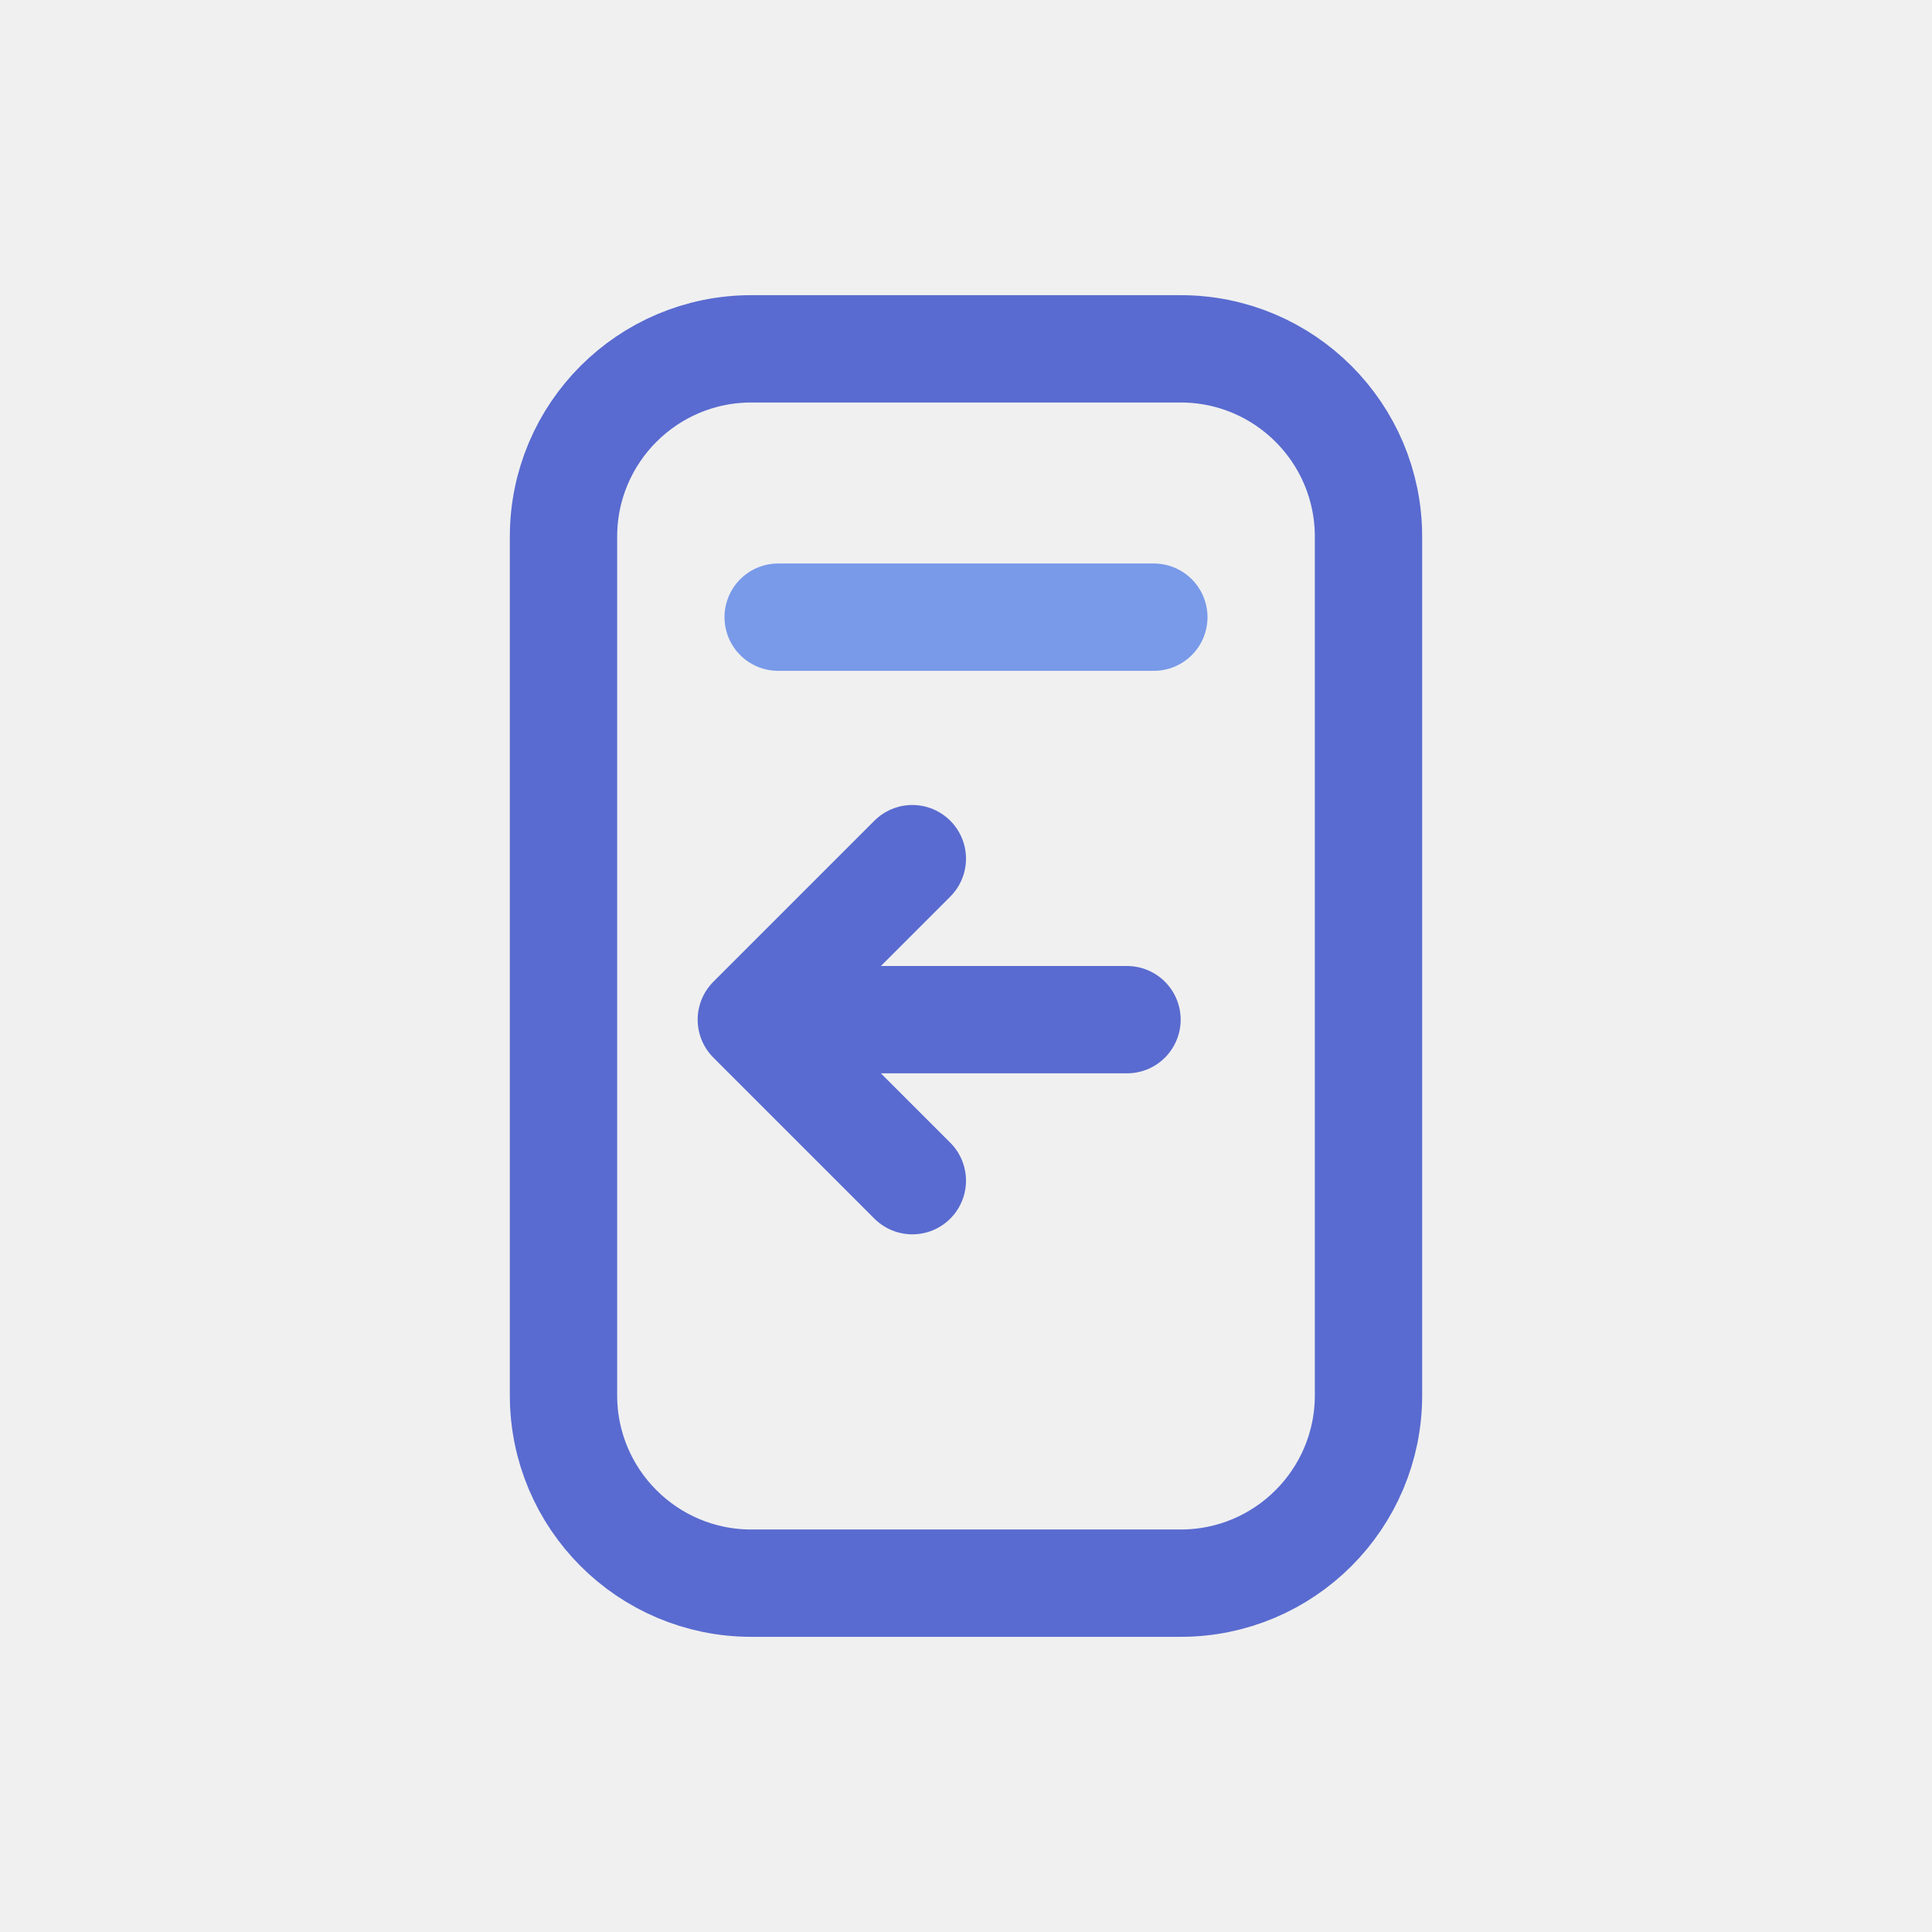
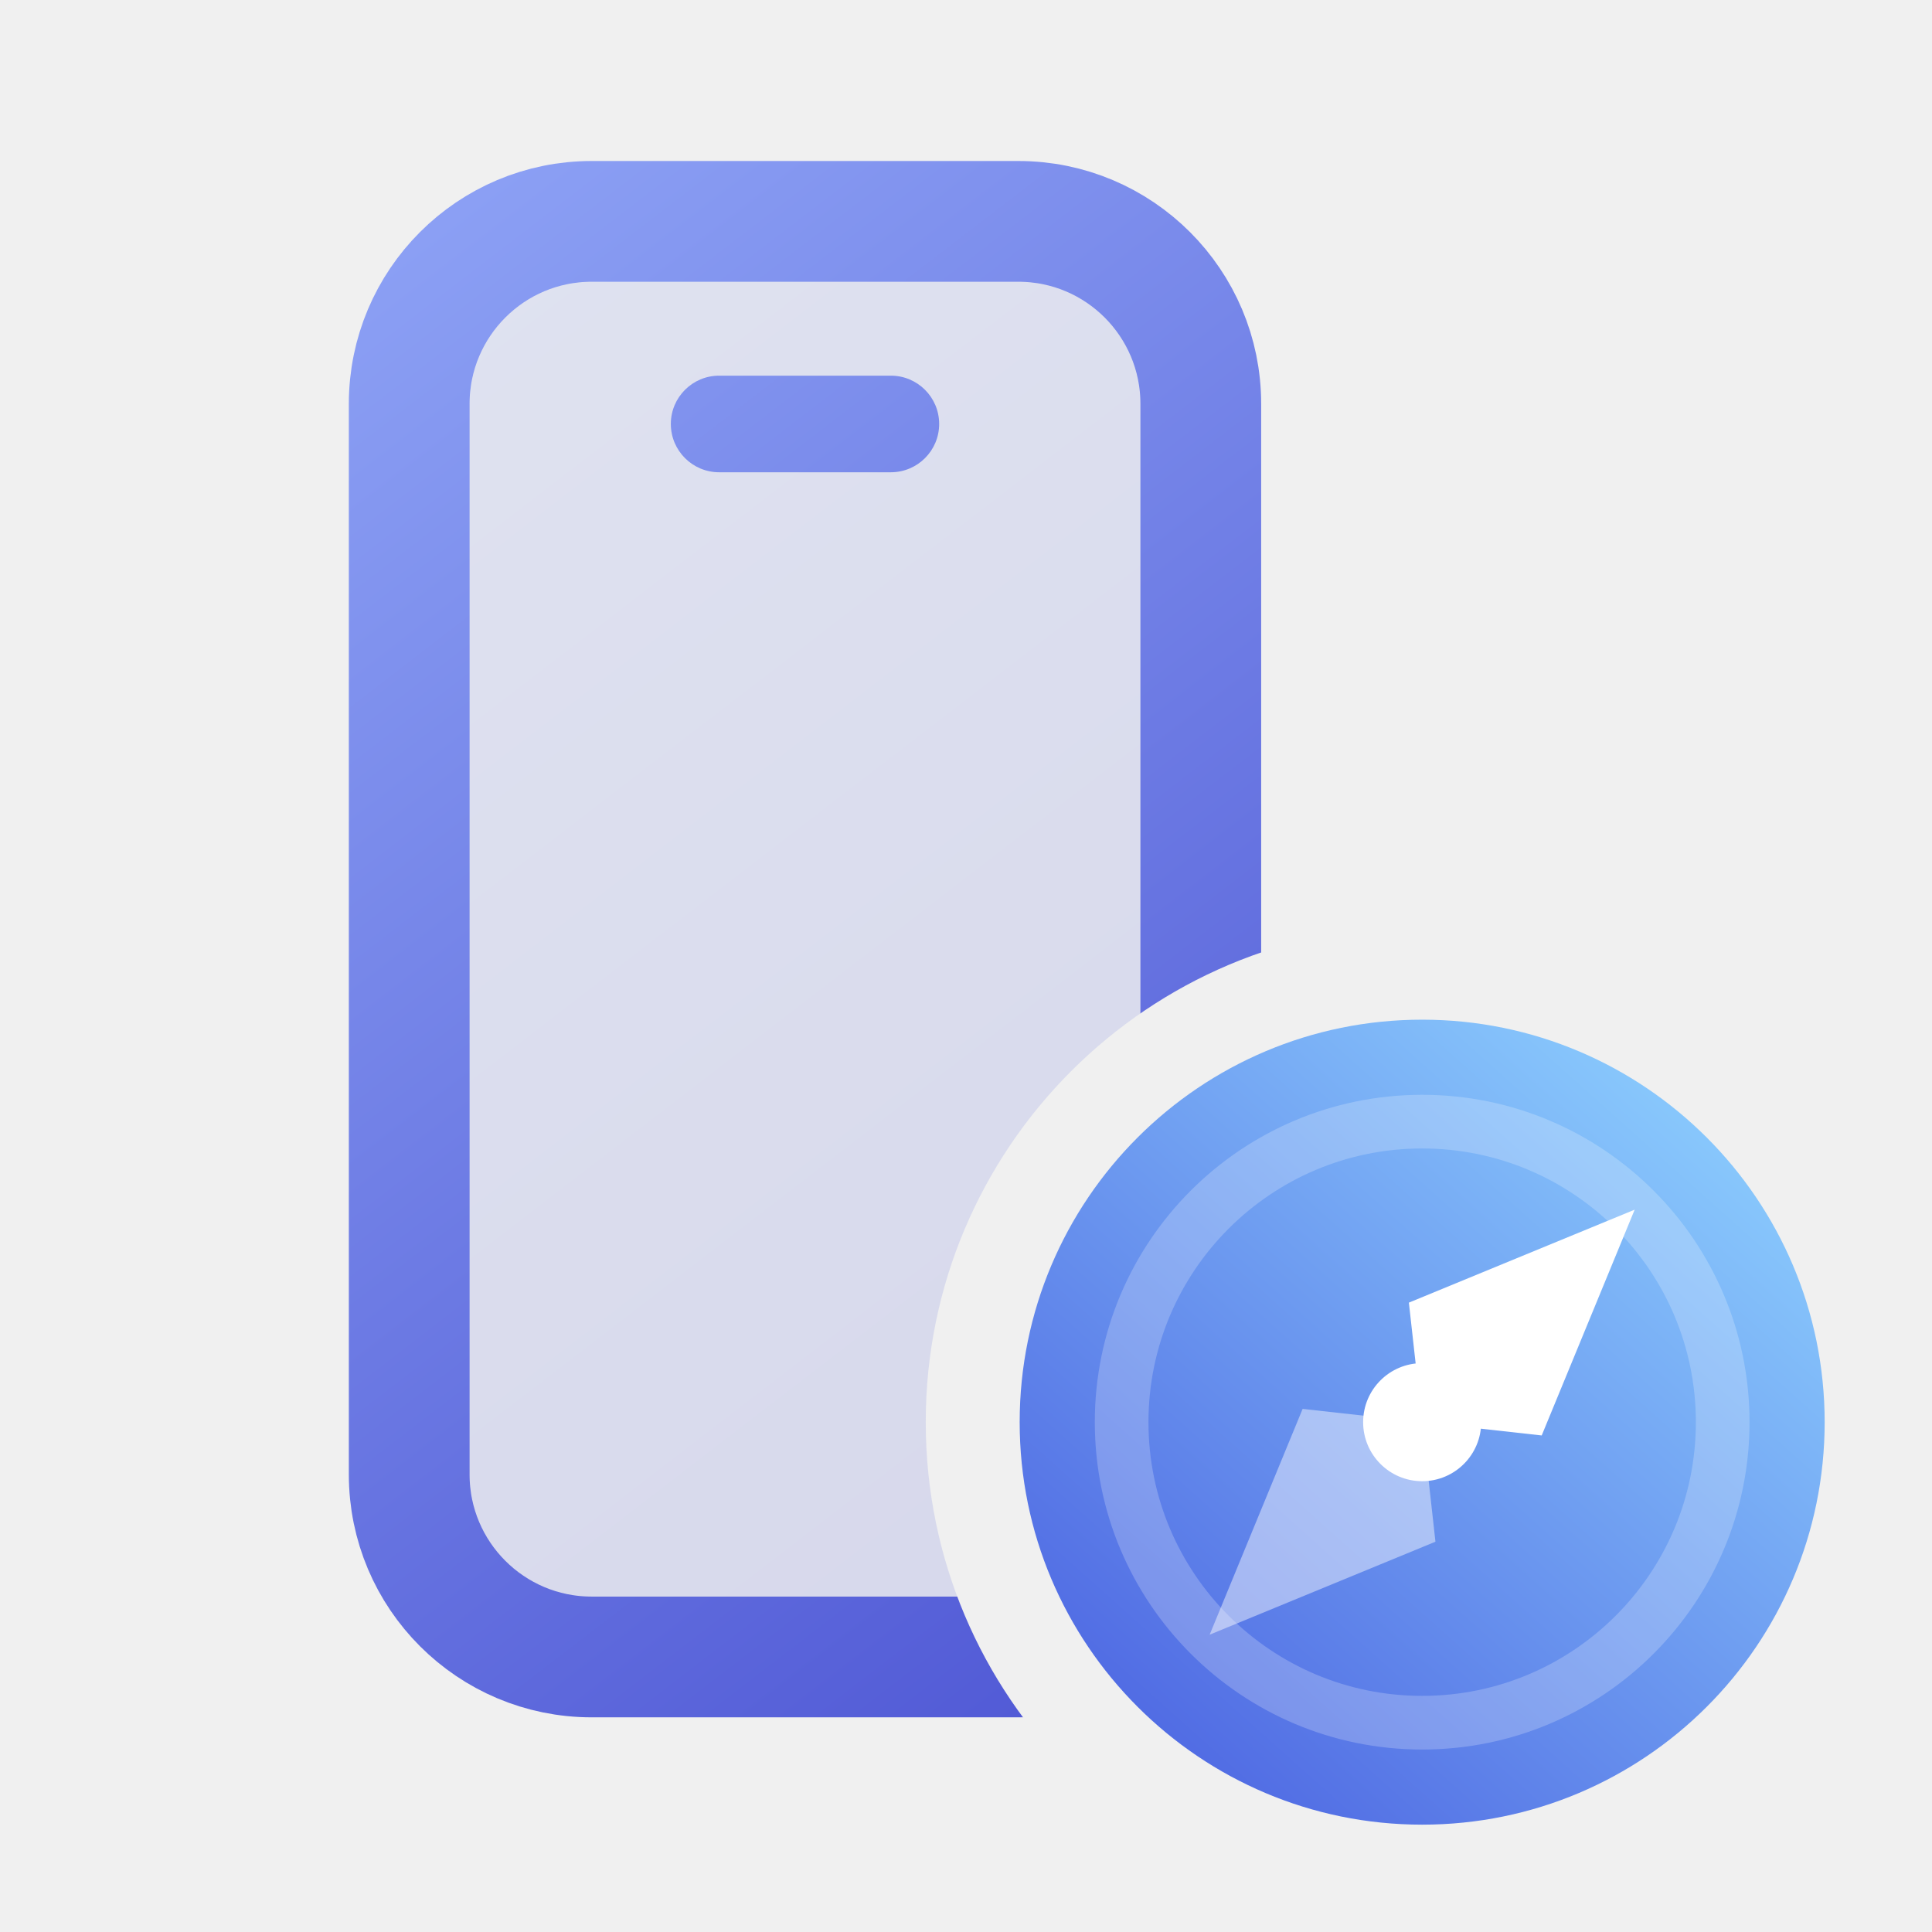
<svg xmlns="http://www.w3.org/2000/svg" width="36" height="36" viewBox="0 0 36 36" fill="none">
-   <rect x="10.5" y="6.5" width="15" height="23" rx="3.5" stroke="#596BD0" stroke-width="2" />
-   <path d="M14.5 11.5h7" stroke="#799AE9" stroke-width="2" stroke-linecap="round" />
-   <path d="m17 16-3 3 3 3m-3-3h7" stroke="#596BD0" stroke-width="2" stroke-linecap="round" stroke-linejoin="round" />
+   <defs>
+     <linearGradient id="mobile-atlas-body" x1="5" y1="4" x2="25" y2="30" gradientUnits="userSpaceOnUse">
+       <stop stop-color="#8FA4F6" />
+       <stop offset="1" stop-color="#4E56D4" />
+     </linearGradient>
+     <linearGradient id="mobile-atlas-compass" x1="33" y1="19.5" x2="20.5" y2="33.5" gradientUnits="userSpaceOnUse">
+       <stop stop-color="#8FD3FF" />
+       <stop offset="1" stop-color="#4B62E1" />
+     </linearGradient>
+     <mask id="mobile-atlas-cut" maskUnits="userSpaceOnUse" x="0" y="0" width="36" height="36">
+       <rect width="36" height="36" fill="white" />
+       <circle cx="26.5" cy="26.5" r="9.25" fill="black" />
+     </mask>
+   </defs>
+   <g fill="url(#mobile-atlas-body)" mask="url(#mobile-atlas-cut)">
+     <rect x="7.625" y="4.125" width="14.75" height="26.75" rx="3.4" fill-opacity=".16" stroke="url(#mobile-atlas-body)" stroke-width="2.25" />
+     <rect x="12.5" y="7" width="5" height="1.8" rx=".9" />
+   </g>
+   <circle cx="26.5" cy="26.5" r="7.5" fill="url(#mobile-atlas-compass)" />
+   <circle cx="26.5" cy="26.5" r="5.6" stroke="#FFFFFF" stroke-opacity="0.22" />
+   <g transform="rotate(45 26.5 26.5)">
+     <path d="M26.5 20.9l1.75 4.2-1.75 1.4-1.75-1.4Z" fill="#FFFFFF" />
+     <path d="M26.5 32.1l1.75-4.2-1.75-1.4-1.75 1.4Z" fill="#FFFFFF" fill-opacity="0.45" />
+   </g>
+   <circle cx="26.5" cy="26.5" r="1.1" fill="#FFFFFF" />
</svg>
